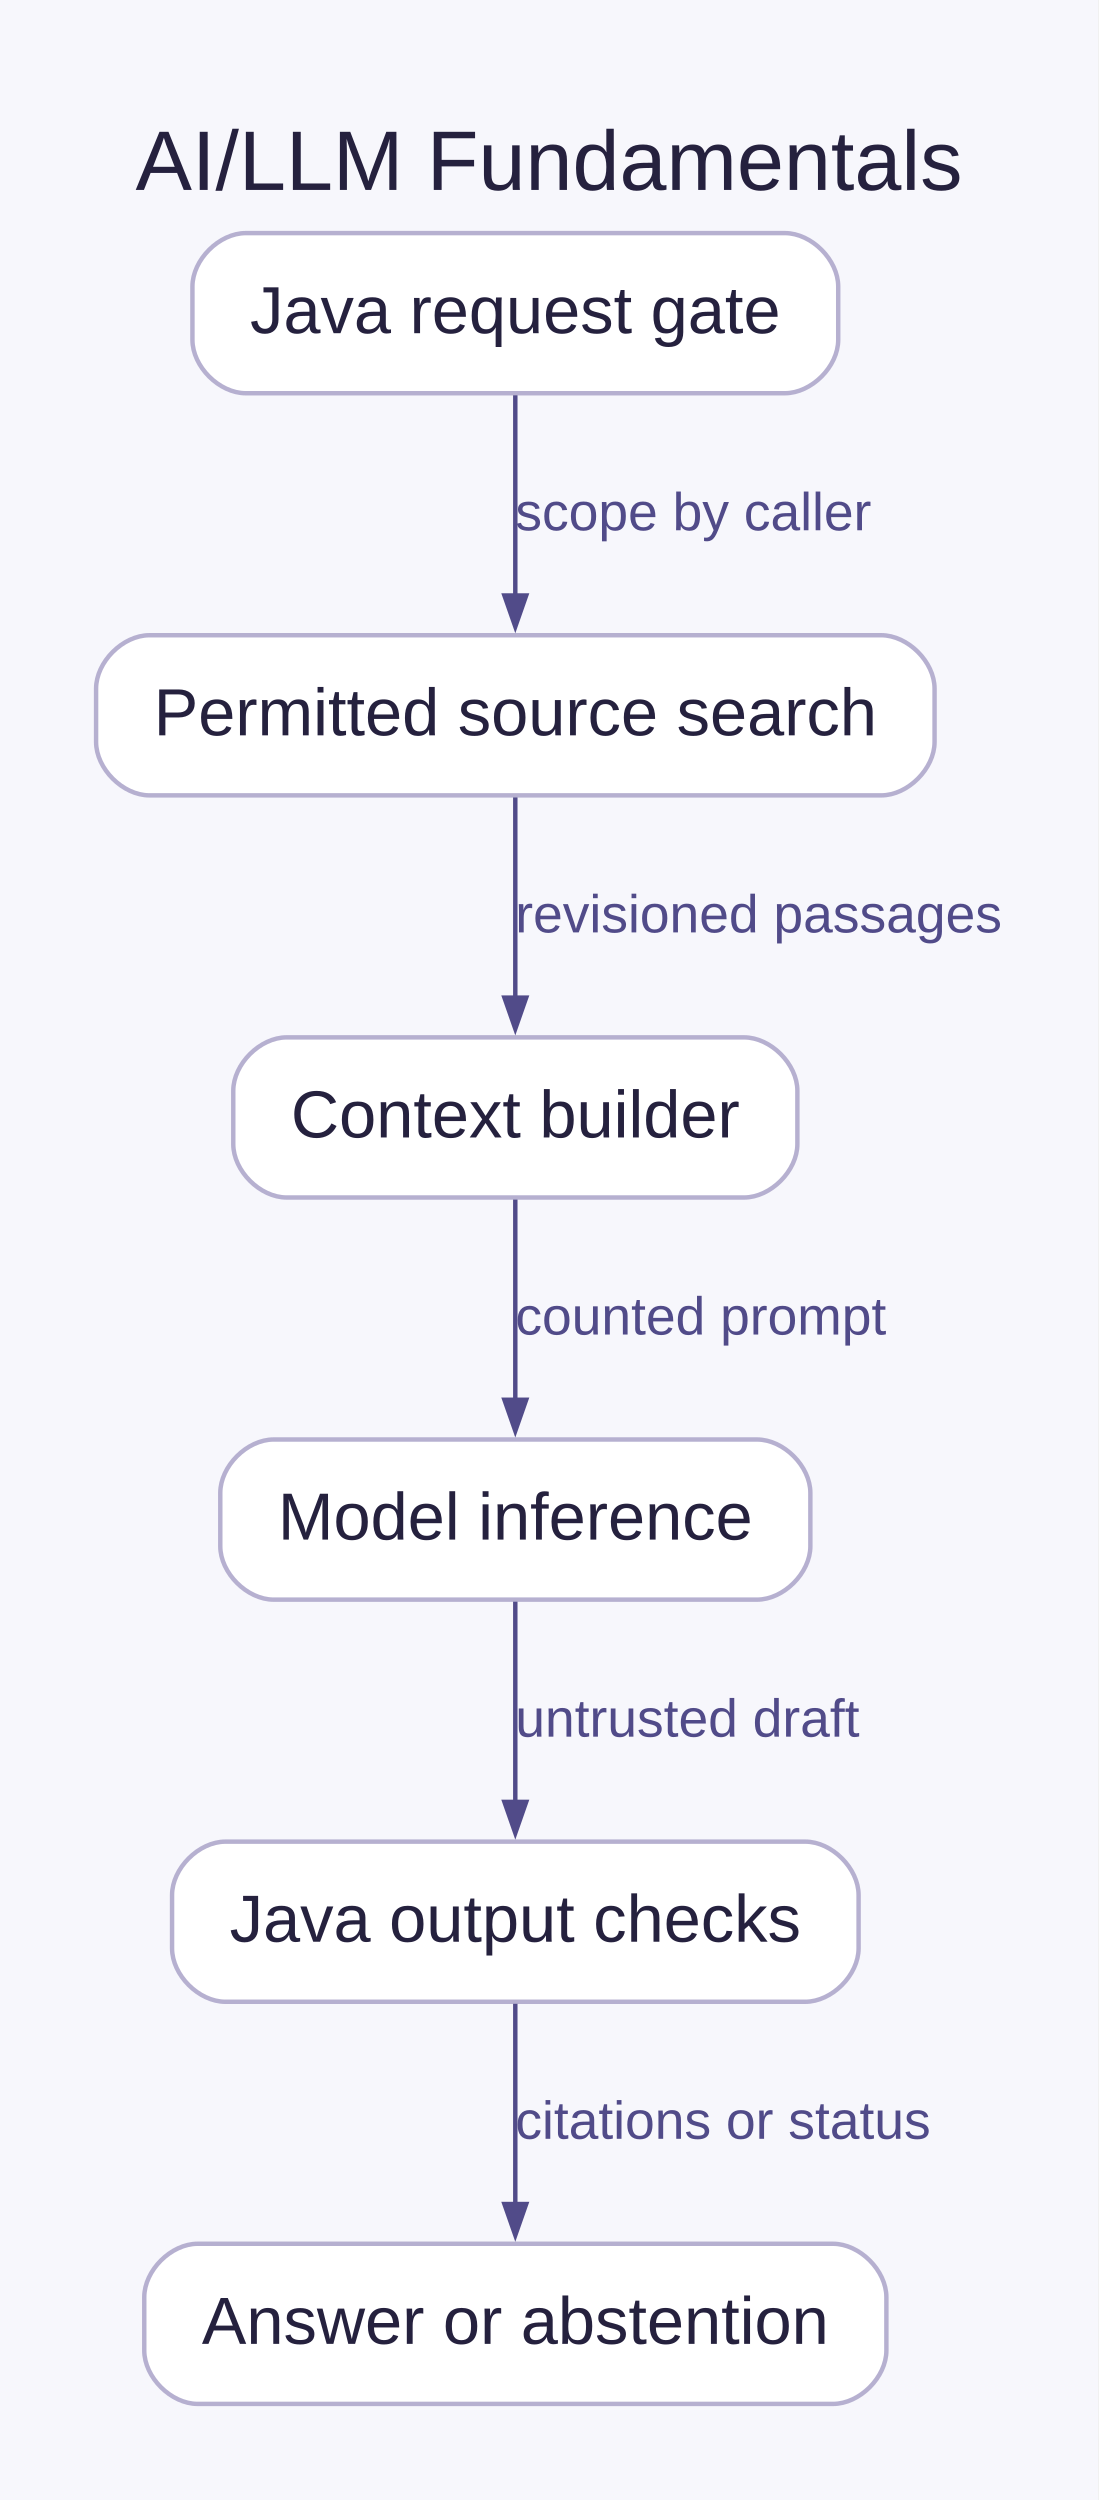
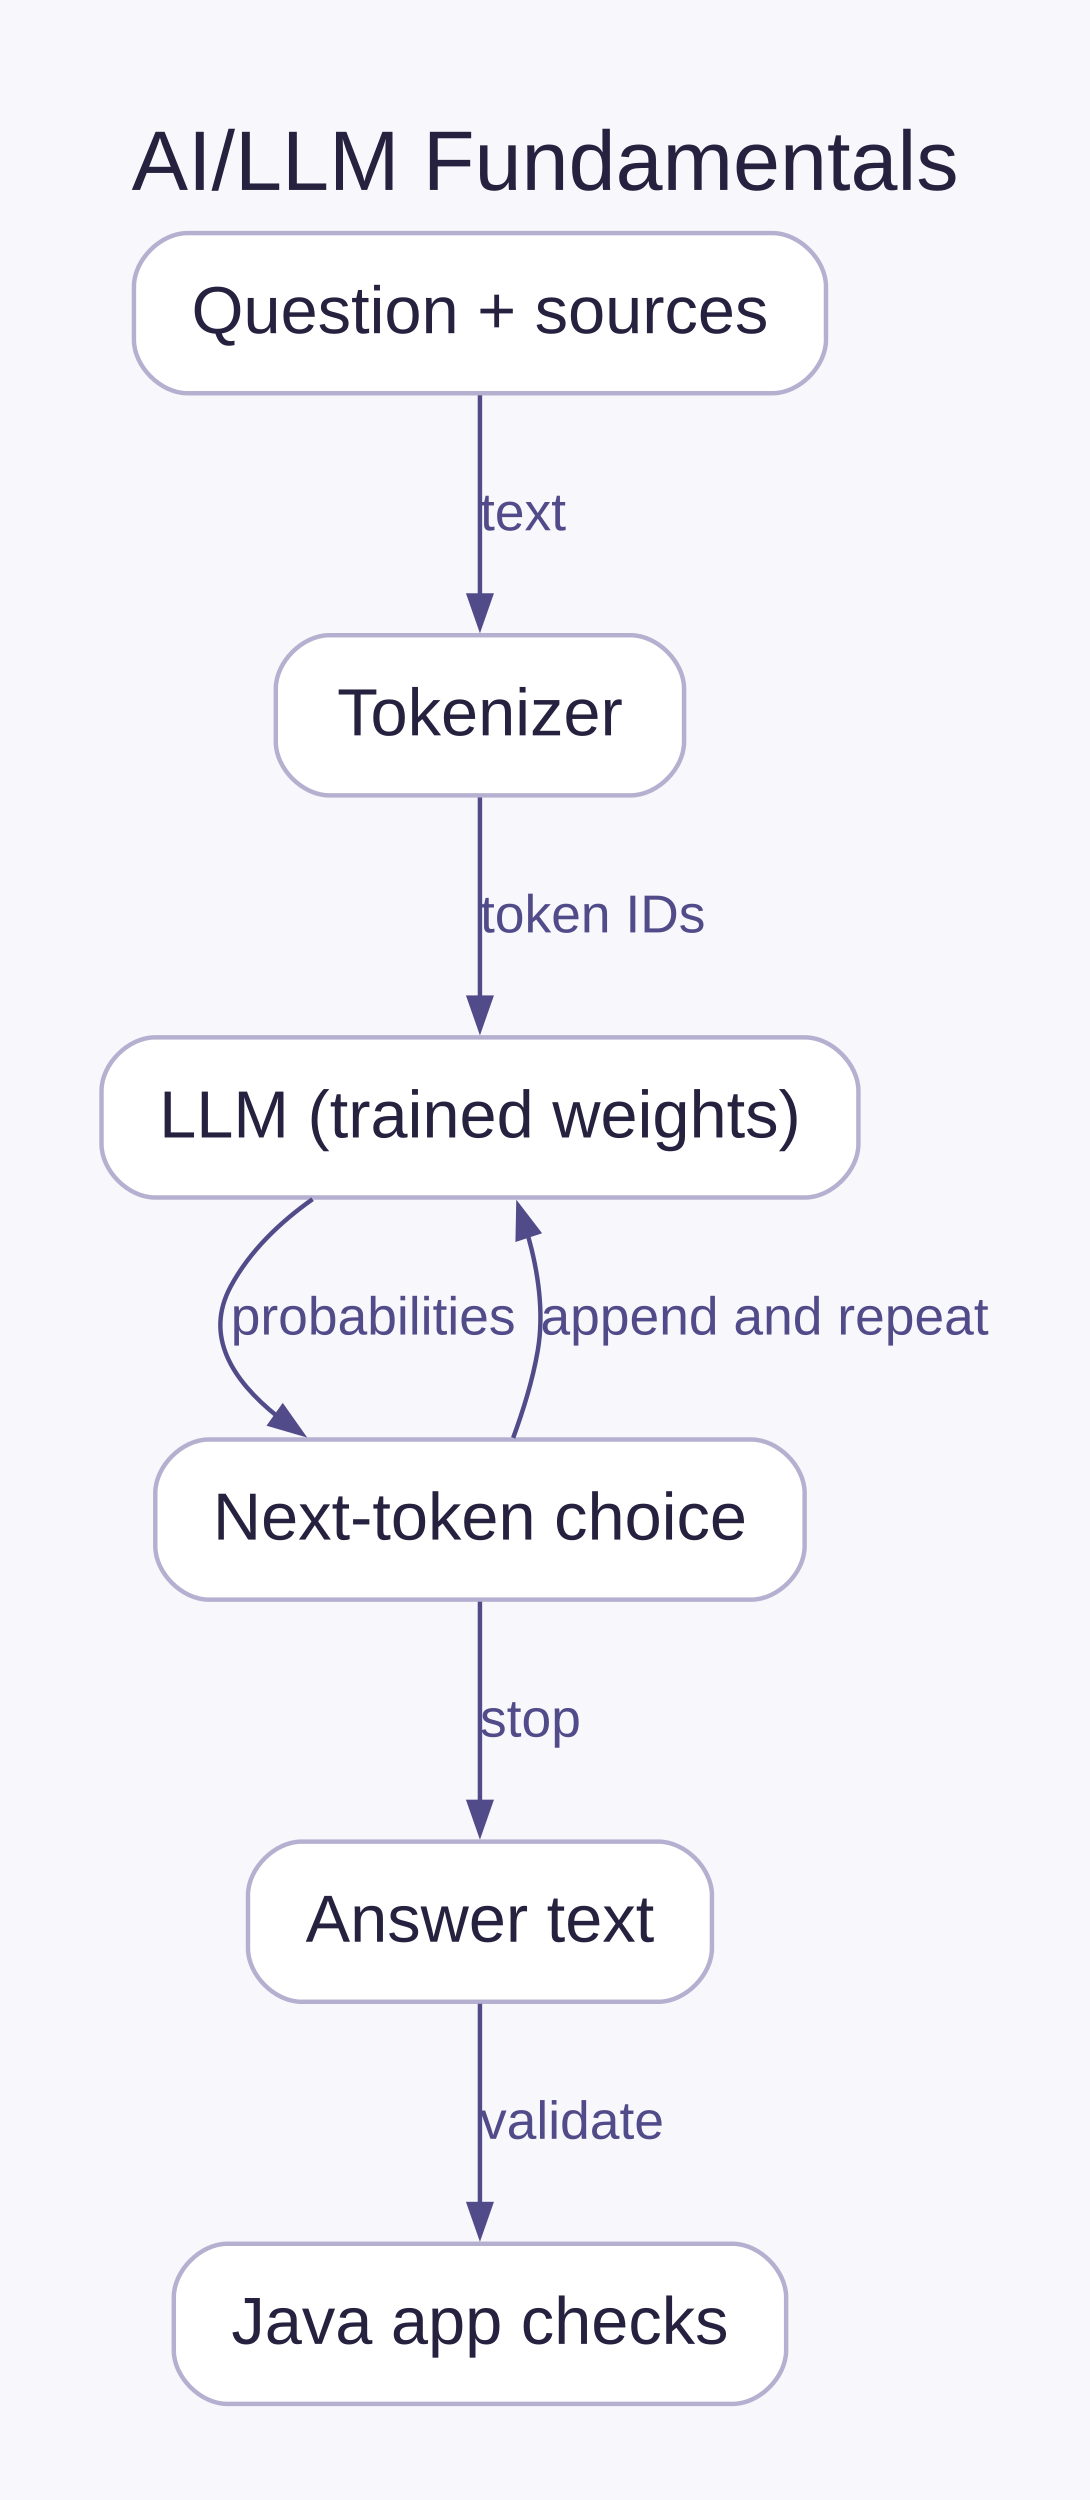
- <svg xmlns="http://www.w3.org/2000/svg" width="247pt" height="562pt" viewBox="0.00 0.00 247.00 562.00" role="img" aria-labelledby="answer-title answer-desc">
+ <svg xmlns="http://www.w3.org/2000/svg" width="245pt" height="562pt" viewBox="0.00 0.00 245.00 562.00" role="img" aria-labelledby="answer-title answer-desc">
  <g id="graph0" class="graph" transform="scale(1 1) rotate(0) translate(21.6 540.4)">
-     <polygon fill="#f7f7fc" stroke="none" points="-21.6,21.6 -21.6,-540.4 225.24,-540.4 225.24,21.6 -21.6,21.6" />
-     <text xml:space="preserve" text-anchor="middle" x="101.82" y="-497.7" font-family="Arial" font-size="19.00" fill="#25213e">AI/LLM Fundamentals</text>
+     <polygon fill="#f7f7fc" stroke="none" points="-21.6,21.6 -21.6,-540.4 223.47,-540.4 223.47,21.6 -21.6,21.6" />
+     <text xml:space="preserve" text-anchor="middle" x="100.94" y="-497.7" font-family="Arial" font-size="19.00" fill="#25213e">AI/LLM Fundamentals</text>
    <g id="node1" class="node">
-       <path fill="#ffffff" stroke="#b6b0d0" d="M154.83,-488C154.83,-488 33.66,-488 33.66,-488 27.66,-488 21.66,-482 21.66,-476 21.66,-476 21.66,-464 21.66,-464 21.66,-458 27.66,-452 33.66,-452 33.66,-452 154.83,-452 154.83,-452 160.83,-452 166.83,-458 166.83,-464 166.83,-464 166.83,-476 166.83,-476 166.83,-482 160.83,-488 154.83,-488" />
-       <text xml:space="preserve" text-anchor="middle" x="94.24" y="-465.5" font-family="Arial" font-size="15.00" fill="#25213e">Java request gate</text>
+       <path fill="#ffffff" stroke="#b6b0d0" d="M152.08,-488C152.08,-488 20.51,-488 20.51,-488 14.51,-488 8.51,-482 8.51,-476 8.51,-476 8.51,-464 8.51,-464 8.51,-458 14.51,-452 20.51,-452 20.51,-452 152.08,-452 152.08,-452 158.08,-452 164.08,-458 164.08,-464 164.08,-464 164.08,-476 164.08,-476 164.08,-482 158.08,-488 152.08,-488" />
+       <text xml:space="preserve" text-anchor="middle" x="86.29" y="-465.5" font-family="Arial" font-size="15.00" fill="#25213e">Question + sources</text>
    </g>
    <g id="node2" class="node">
-       <path fill="#ffffff" stroke="#b6b0d0" d="M176.49,-397.6C176.49,-397.6 12,-397.6 12,-397.6 6,-397.6 0,-391.6 0,-385.6 0,-385.6 0,-373.6 0,-373.6 0,-367.6 6,-361.6 12,-361.6 12,-361.6 176.49,-361.6 176.49,-361.6 182.49,-361.6 188.49,-367.6 188.49,-373.6 188.49,-373.6 188.49,-385.6 188.49,-385.6 188.49,-391.6 182.49,-397.6 176.49,-397.6" />
-       <text xml:space="preserve" text-anchor="middle" x="94.24" y="-375.1" font-family="Arial" font-size="15.00" fill="#25213e">Permitted source search</text>
+       <path fill="#ffffff" stroke="#b6b0d0" d="M120.18,-397.6C120.18,-397.6 52.4,-397.6 52.4,-397.6 46.4,-397.6 40.4,-391.6 40.4,-385.6 40.4,-385.6 40.4,-373.6 40.4,-373.6 40.4,-367.6 46.4,-361.6 52.4,-361.6 52.4,-361.6 120.18,-361.6 120.18,-361.6 126.18,-361.6 132.18,-367.6 132.18,-373.6 132.18,-373.6 132.18,-385.6 132.18,-385.6 132.18,-391.6 126.18,-397.6 120.18,-397.6" />
+       <text xml:space="preserve" text-anchor="middle" x="86.29" y="-375.1" font-family="Arial" font-size="15.00" fill="#25213e">Tokenizer</text>
    </g>
    <g id="edge1" class="edge">
-       <path fill="none" stroke="#514b89" d="M94.24,-451.54C94.24,-438.58 94.24,-420.72 94.24,-406.16" />
-       <polygon fill="#514b89" stroke="#514b89" points="96.69,-406.54 94.24,-399.54 91.79,-406.54 96.69,-406.54" />
-       <text xml:space="preserve" text-anchor="middle" x="134.26" y="-421.2" font-family="Arial" font-size="12.00" fill="#514b89">scope by caller</text>
+       <path fill="none" stroke="#514b89" d="M86.29,-451.54C86.29,-438.58 86.29,-420.72 86.29,-406.16" />
+       <polygon fill="#514b89" stroke="#514b89" points="88.74,-406.54 86.29,-399.54 83.84,-406.54 88.74,-406.54" />
+       <text xml:space="preserve" text-anchor="middle" x="95.97" y="-421.2" font-family="Arial" font-size="12.00" fill="#514b89">text</text>
    </g>
    <g id="node3" class="node">
-       <path fill="#ffffff" stroke="#b6b0d0" d="M145.65,-307.2C145.65,-307.2 42.84,-307.2 42.84,-307.2 36.84,-307.2 30.84,-301.2 30.84,-295.2 30.84,-295.2 30.84,-283.2 30.84,-283.2 30.84,-277.2 36.84,-271.2 42.84,-271.2 42.84,-271.2 145.65,-271.2 145.65,-271.2 151.65,-271.2 157.65,-277.2 157.65,-283.2 157.65,-283.2 157.65,-295.2 157.65,-295.2 157.65,-301.2 151.65,-307.2 145.65,-307.2" />
-       <text xml:space="preserve" text-anchor="middle" x="94.24" y="-284.7" font-family="Arial" font-size="15.00" fill="#25213e">Context builder</text>
+       <path fill="#ffffff" stroke="#b6b0d0" d="M159.37,-307.2C159.37,-307.2 13.22,-307.2 13.22,-307.2 7.22,-307.2 1.22,-301.2 1.22,-295.2 1.22,-295.2 1.22,-283.2 1.22,-283.2 1.22,-277.2 7.22,-271.2 13.22,-271.2 13.22,-271.2 159.37,-271.2 159.37,-271.2 165.37,-271.2 171.37,-277.2 171.37,-283.2 171.37,-283.2 171.37,-295.2 171.37,-295.2 171.37,-301.2 165.37,-307.2 159.37,-307.2" />
+       <text xml:space="preserve" text-anchor="middle" x="86.29" y="-284.7" font-family="Arial" font-size="15.00" fill="#25213e">LLM (trained weights)</text>
    </g>
    <g id="edge2" class="edge">
-       <path fill="none" stroke="#514b89" d="M94.24,-361.14C94.24,-348.18 94.24,-330.32 94.24,-315.76" />
-       <polygon fill="#514b89" stroke="#514b89" points="96.69,-316.14 94.24,-309.14 91.79,-316.14 96.69,-316.14" />
-       <text xml:space="preserve" text-anchor="middle" x="148.94" y="-330.8" font-family="Arial" font-size="12.00" fill="#514b89">revisioned passages</text>
+       <path fill="none" stroke="#514b89" d="M86.29,-361.14C86.29,-348.18 86.29,-330.32 86.29,-315.76" />
+       <polygon fill="#514b89" stroke="#514b89" points="88.74,-316.14 86.29,-309.14 83.84,-316.14 88.74,-316.14" />
+       <text xml:space="preserve" text-anchor="middle" x="111.64" y="-330.8" font-family="Arial" font-size="12.00" fill="#514b89">token IDs</text>
    </g>
    <g id="node4" class="node">
-       <path fill="#ffffff" stroke="#b6b0d0" d="M148.57,-216.8C148.57,-216.8 39.92,-216.8 39.92,-216.8 33.92,-216.8 27.92,-210.8 27.92,-204.8 27.92,-204.8 27.92,-192.8 27.92,-192.8 27.92,-186.8 33.92,-180.8 39.92,-180.8 39.92,-180.8 148.57,-180.8 148.57,-180.8 154.57,-180.8 160.57,-186.8 160.57,-192.8 160.57,-192.8 160.57,-204.8 160.57,-204.8 160.57,-210.8 154.57,-216.8 148.57,-216.8" />
-       <text xml:space="preserve" text-anchor="middle" x="94.24" y="-194.3" font-family="Arial" font-size="15.00" fill="#25213e">Model inference</text>
+       <path fill="#ffffff" stroke="#b6b0d0" d="M147.28,-216.8C147.28,-216.8 25.31,-216.8 25.31,-216.8 19.31,-216.8 13.31,-210.8 13.31,-204.8 13.31,-204.8 13.31,-192.8 13.31,-192.8 13.31,-186.8 19.31,-180.8 25.31,-180.8 25.31,-180.8 147.28,-180.8 147.28,-180.8 153.28,-180.8 159.28,-186.8 159.28,-192.8 159.28,-192.8 159.28,-204.8 159.28,-204.8 159.28,-210.8 153.28,-216.8 147.28,-216.8" />
+       <text xml:space="preserve" text-anchor="middle" x="86.29" y="-194.3" font-family="Arial" font-size="15.00" fill="#25213e">Next-token choice</text>
    </g>
    <g id="edge3" class="edge">
-       <path fill="none" stroke="#514b89" d="M94.24,-270.74C94.24,-257.78 94.24,-239.92 94.24,-225.36" />
-       <polygon fill="#514b89" stroke="#514b89" points="96.69,-225.74 94.24,-218.74 91.79,-225.74 96.69,-225.74" />
-       <text xml:space="preserve" text-anchor="middle" x="135.94" y="-240.4" font-family="Arial" font-size="12.00" fill="#514b89">counted prompt</text>
+       <path fill="none" stroke="#514b89" d="M48.66,-270.82C41.28,-265.6 34.51,-259.11 30.26,-251.2 24.3,-240.13 30.53,-230.18 40.7,-222.05" />
+       <polygon fill="#514b89" stroke="#514b89" points="41.96,-224.17 46.24,-218.11 39.12,-220.18 41.96,-224.17" />
+       <text xml:space="preserve" text-anchor="middle" x="62.28" y="-240.4" font-family="Arial" font-size="12.00" fill="#514b89">probabilities</text>
+     </g>
+     <g id="edge4" class="edge">
+       <path fill="none" stroke="#514b89" d="M93.76,-217.17C96,-223.26 98.17,-230.22 99.29,-236.8 100.76,-245.37 99.37,-254.62 97.03,-262.88" />
+       <polygon fill="#514b89" stroke="#514b89" points="94.78,-261.89 94.93,-269.3 99.44,-263.42 94.78,-261.89" />
+       <text xml:space="preserve" text-anchor="middle" x="150.27" y="-240.4" font-family="Arial" font-size="12.00" fill="#514b89">append and repeat</text>
    </g>
    <g id="node5" class="node">
-       <path fill="#ffffff" stroke="#b6b0d0" d="M159.41,-126.4C159.41,-126.4 29.08,-126.4 29.08,-126.4 23.08,-126.4 17.08,-120.4 17.08,-114.4 17.08,-114.4 17.08,-102.4 17.08,-102.4 17.08,-96.4 23.08,-90.4 29.08,-90.4 29.08,-90.4 159.41,-90.4 159.41,-90.4 165.41,-90.4 171.41,-96.4 171.41,-102.4 171.41,-102.4 171.41,-114.4 171.41,-114.4 171.41,-120.4 165.41,-126.4 159.41,-126.4" />
-       <text xml:space="preserve" text-anchor="middle" x="94.24" y="-103.9" font-family="Arial" font-size="15.00" fill="#25213e">Java output checks</text>
+       <path fill="#ffffff" stroke="#b6b0d0" d="M126.44,-126.4C126.44,-126.4 46.15,-126.4 46.15,-126.4 40.15,-126.4 34.15,-120.4 34.15,-114.4 34.15,-114.4 34.15,-102.4 34.15,-102.4 34.15,-96.4 40.15,-90.4 46.15,-90.4 46.15,-90.4 126.44,-90.4 126.44,-90.4 132.44,-90.4 138.44,-96.4 138.44,-102.4 138.44,-102.4 138.44,-114.4 138.44,-114.4 138.44,-120.4 132.44,-126.4 126.44,-126.4" />
+       <text xml:space="preserve" text-anchor="middle" x="86.29" y="-103.9" font-family="Arial" font-size="15.00" fill="#25213e">Answer text</text>
    </g>
-     <g id="edge4" class="edge">
-       <path fill="none" stroke="#514b89" d="M94.24,-180.34C94.24,-167.38 94.24,-149.52 94.24,-134.96" />
-       <polygon fill="#514b89" stroke="#514b89" points="96.69,-135.34 94.24,-128.34 91.79,-135.34 96.69,-135.34" />
-       <text xml:space="preserve" text-anchor="middle" x="132.93" y="-150" font-family="Arial" font-size="12.00" fill="#514b89">untrusted draft</text>
+     <g id="edge5" class="edge">
+       <path fill="none" stroke="#514b89" d="M86.29,-180.34C86.29,-167.38 86.29,-149.52 86.29,-134.96" />
+       <polygon fill="#514b89" stroke="#514b89" points="88.74,-135.34 86.29,-128.34 83.84,-135.34 88.74,-135.34" />
+       <text xml:space="preserve" text-anchor="middle" x="97.64" y="-150" font-family="Arial" font-size="12.00" fill="#514b89">stop</text>
    </g>
    <g id="node6" class="node">
-       <path fill="#ffffff" stroke="#b6b0d0" d="M165.66,-36C165.66,-36 22.83,-36 22.83,-36 16.83,-36 10.83,-30 10.83,-24 10.83,-24 10.83,-12 10.83,-12 10.83,-6 16.83,0 22.83,0 22.83,0 165.66,0 165.66,0 171.66,0 177.66,-6 177.66,-12 177.66,-12 177.66,-24 177.66,-24 177.66,-30 171.66,-36 165.66,-36" />
-       <text xml:space="preserve" text-anchor="middle" x="94.24" y="-13.5" font-family="Arial" font-size="15.00" fill="#25213e">Answer or abstention</text>
+       <path fill="#ffffff" stroke="#b6b0d0" d="M143.12,-36C143.12,-36 29.47,-36 29.47,-36 23.47,-36 17.47,-30 17.47,-24 17.47,-24 17.47,-12 17.47,-12 17.47,-6 23.47,0 29.47,0 29.47,0 143.12,0 143.12,0 149.12,0 155.12,-6 155.12,-12 155.12,-12 155.12,-24 155.12,-24 155.12,-30 149.12,-36 143.12,-36" />
+       <text xml:space="preserve" text-anchor="middle" x="86.29" y="-13.5" font-family="Arial" font-size="15.00" fill="#25213e">Java app checks</text>
    </g>
-     <g id="edge5" class="edge">
-       <path fill="none" stroke="#514b89" d="M94.24,-89.94C94.24,-76.98 94.24,-59.12 94.24,-44.56" />
-       <polygon fill="#514b89" stroke="#514b89" points="96.69,-44.94 94.24,-37.94 91.79,-44.94 96.69,-44.94" />
-       <text xml:space="preserve" text-anchor="middle" x="140.93" y="-59.6" font-family="Arial" font-size="12.00" fill="#514b89">citations or status</text>
+     <g id="edge6" class="edge">
+       <path fill="none" stroke="#514b89" d="M86.29,-89.94C86.29,-76.98 86.29,-59.12 86.29,-44.56" />
+       <polygon fill="#514b89" stroke="#514b89" points="88.74,-44.94 86.29,-37.94 83.84,-44.94 88.74,-44.94" />
+       <text xml:space="preserve" text-anchor="middle" x="106.98" y="-59.6" font-family="Arial" font-size="12.00" fill="#514b89">validate</text>
    </g>
  </g>
</svg>
